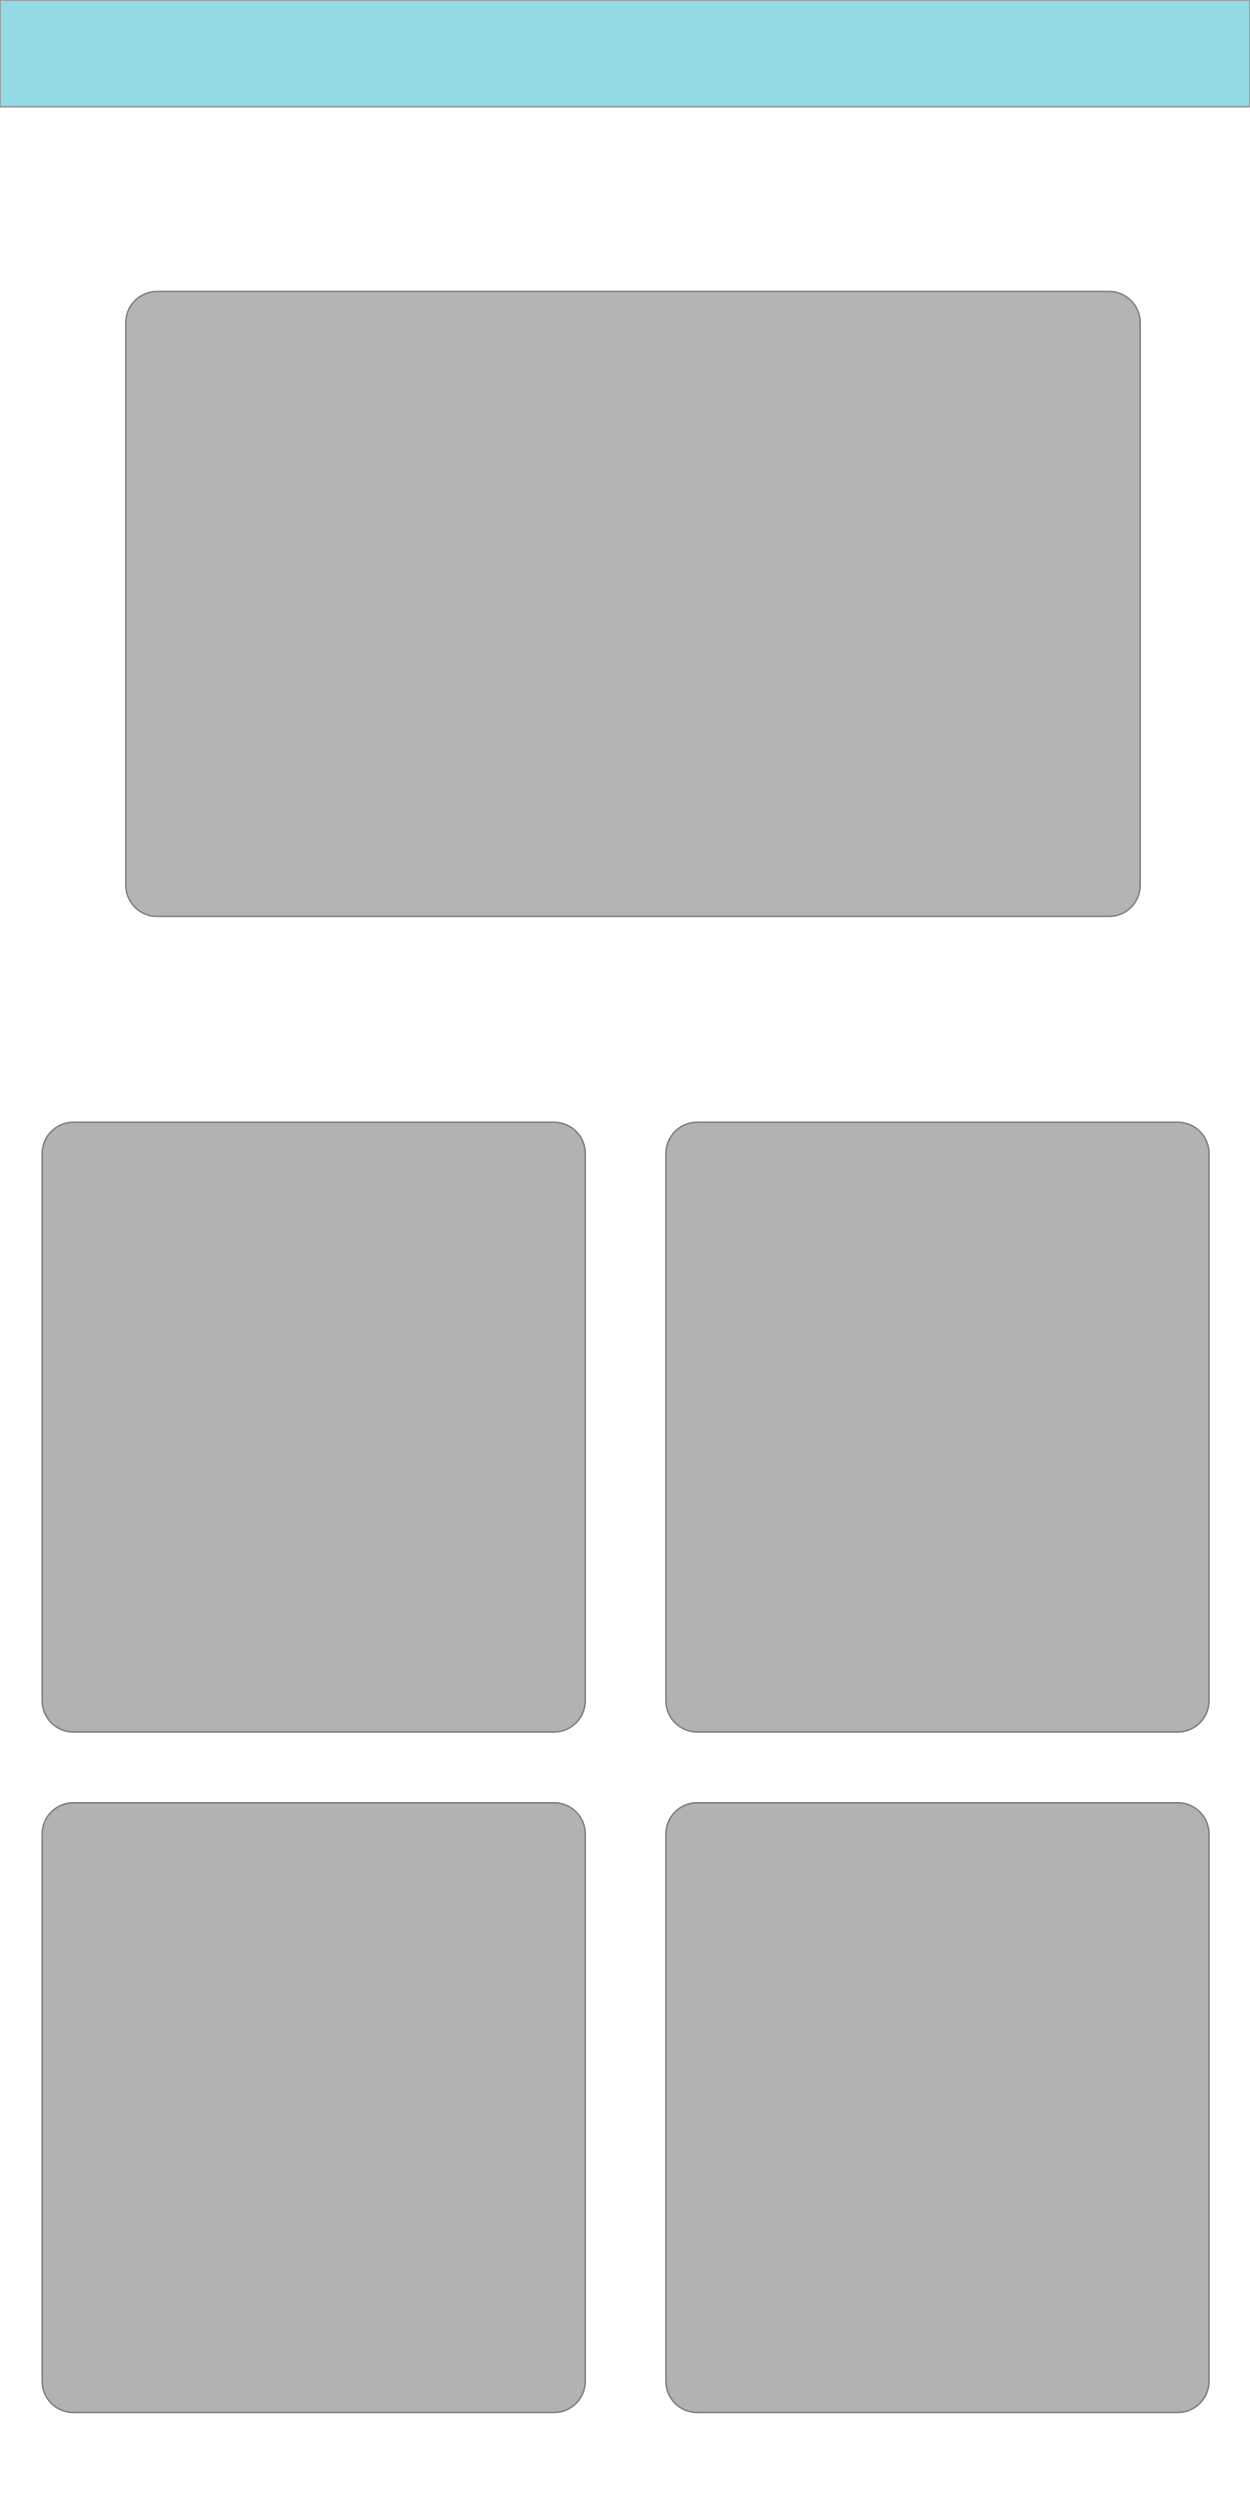
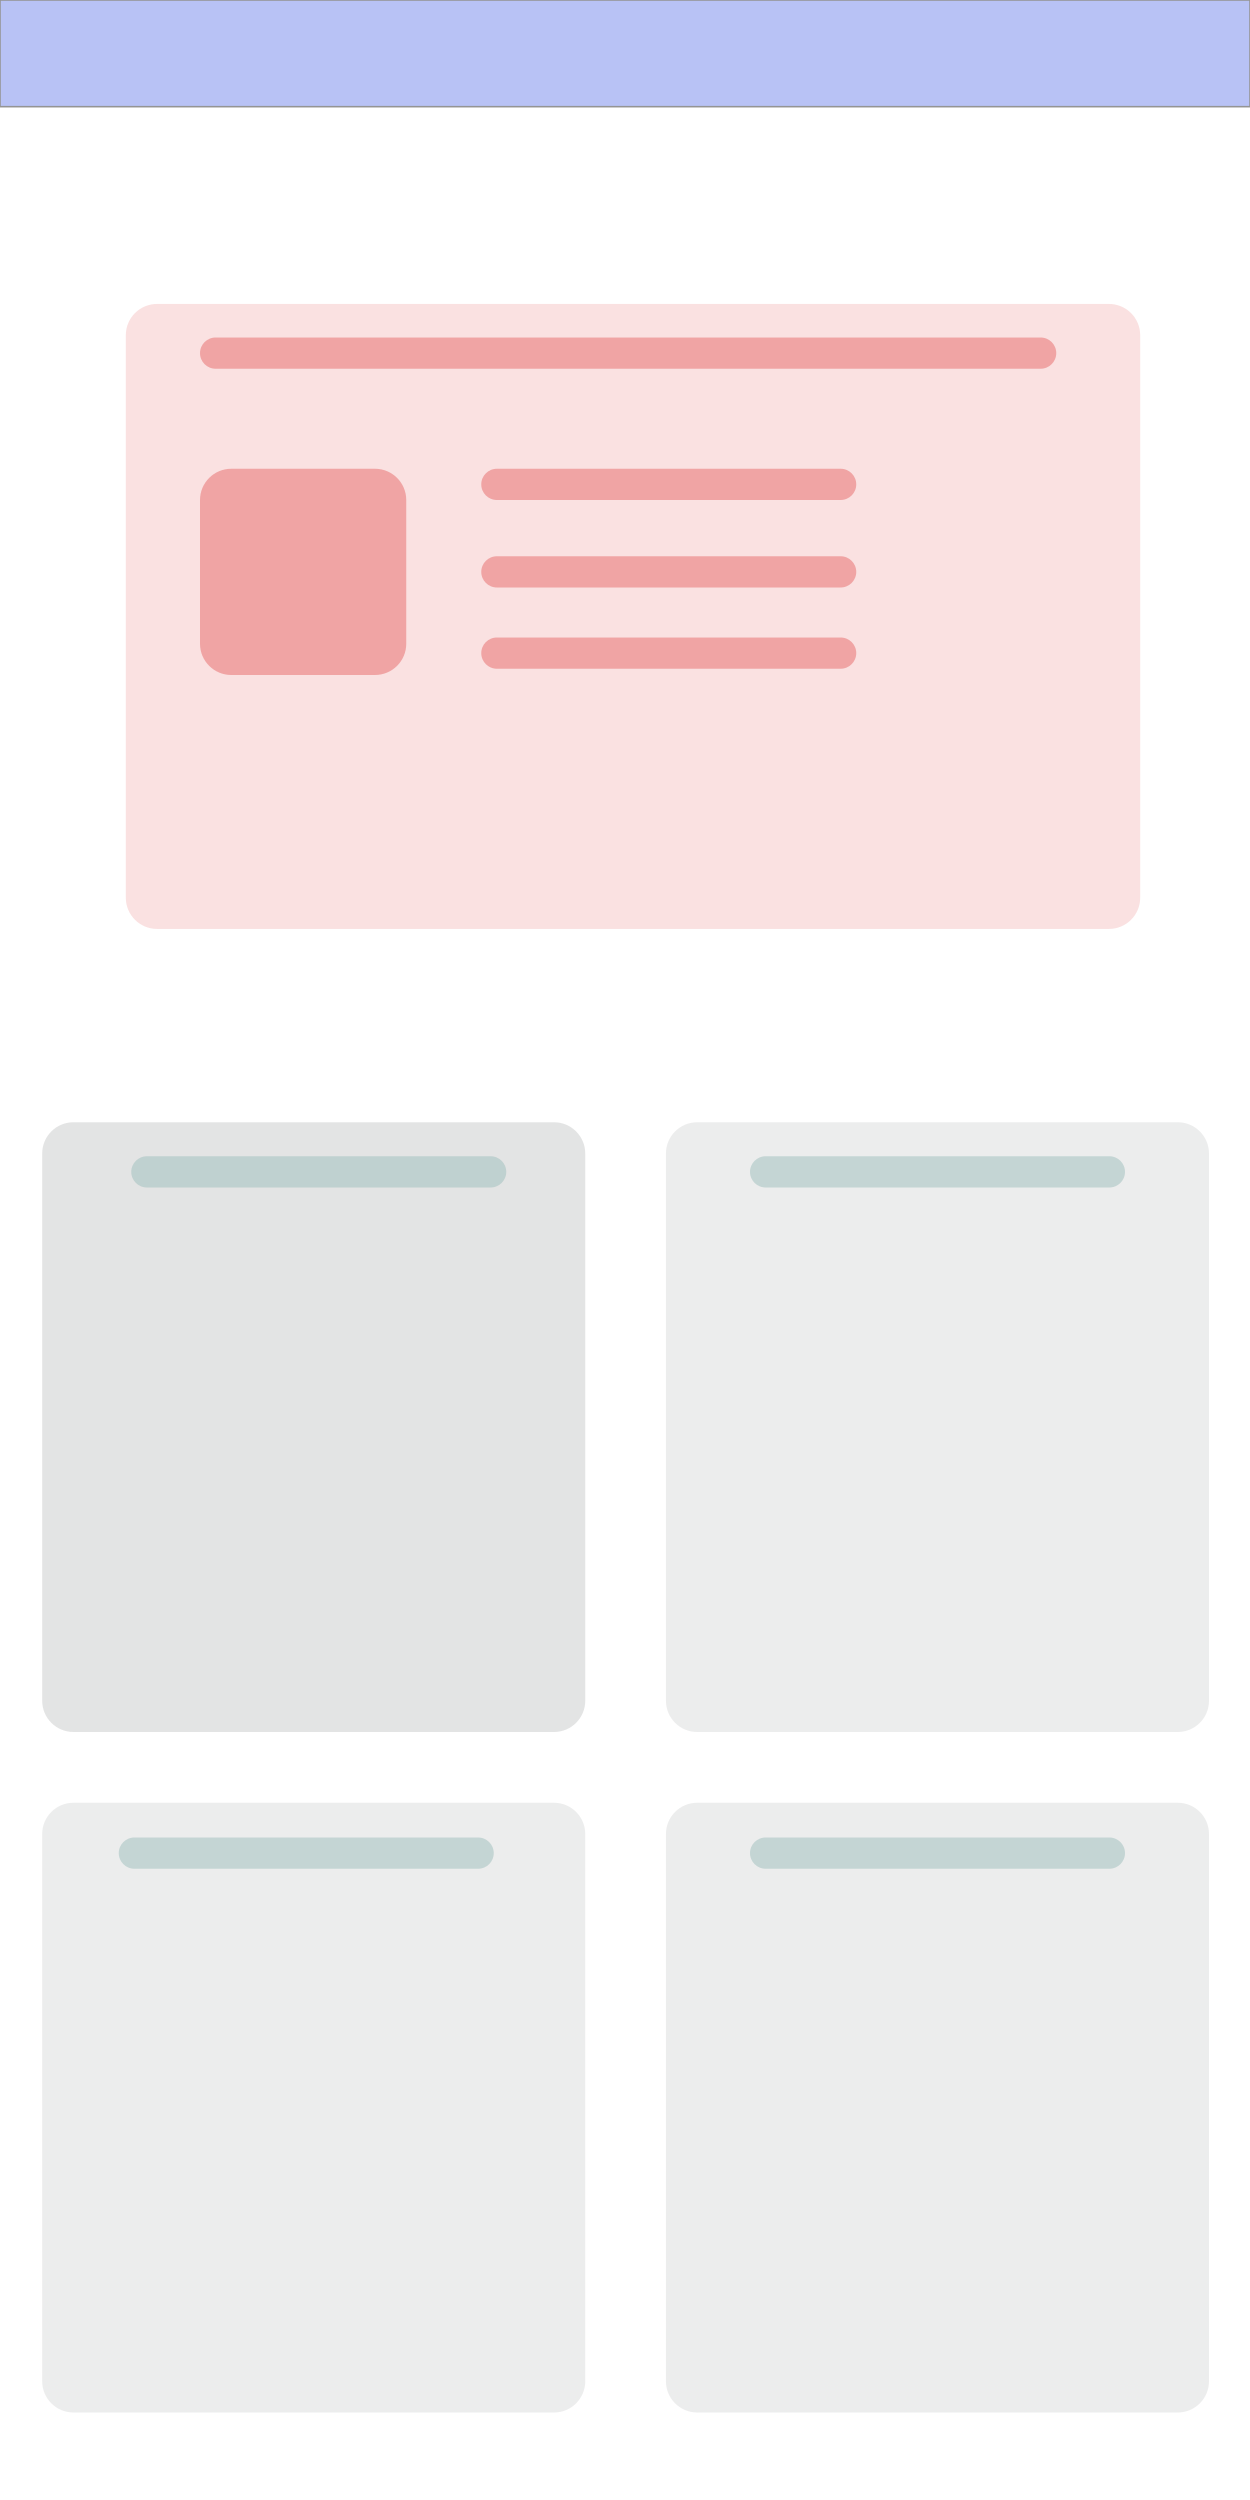
<svg xmlns="http://www.w3.org/2000/svg" version="1.1" id="Layer_1" x="0px" y="0px" viewBox="0 0 200 400" style="enable-background:new 0 0 200 400;" xml:space="preserve">
  <style type="text/css">
- 	.st0{opacity:0.49;fill-rule:evenodd;clip-rule:evenodd;fill:#666666;stroke:#000000;stroke-width:0.25;stroke-miterlimit:10;}
- 	.st1{opacity:0.5;fill-rule:evenodd;clip-rule:evenodd;fill:#666666;stroke:#000000;stroke-width:0.25;stroke-miterlimit:10;}
- 	.st2{opacity:0.42;fill-rule:evenodd;clip-rule:evenodd;fill:#00A8BF;stroke:#000000;stroke-width:0.25;stroke-miterlimit:10;}
+ 	.st0{opacity:0.2;fill-rule:evenodd;clip-rule:evenodd;fill:#E66868;}
+ 	.st1{opacity:0.75;fill-rule:evenodd;clip-rule:evenodd;fill:#DADBDB;}
+ 	.st2{opacity:0.5;fill-rule:evenodd;clip-rule:evenodd;fill:#DADBDB;}
+ 	.st3{opacity:0.42;fill-rule:evenodd;clip-rule:evenodd;fill:#556EE6;stroke:#000000;stroke-width:0.25;stroke-miterlimit:10;}
+ 	.st4{opacity:0.5;fill-rule:evenodd;clip-rule:evenodd;fill:#E66868;}
+ 	.st5{fill-rule:evenodd;clip-rule:evenodd;fill:#FAA17D;}
+ 	.st6{opacity:0.5;fill-rule:evenodd;clip-rule:evenodd;fill:#9CBDBB;}
</style>
-   <path class="st0" d="M177.43,146.63H25.13c-2.76,0-5-2.24-5-5v-90c0-2.76,2.24-5,5-5h152.3c2.76,0,5,2.24,5,5v90  C182.43,144.4,180.19,146.63,177.43,146.63z" />
+   <path class="st0" d="M177.43,148.63H25.13c-2.76,0-5-2.24-5-5v-90c0-2.76,2.24-5,5-5h152.3c2.76,0,5,2.24,5,5v90  C182.43,146.4,180.19,148.63,177.43,148.63z" />
  <path class="st1" d="M88.64,277.12H11.75c-2.76,0-5-2.24-5-5v-87.56c0-2.76,2.24-5,5-5h76.89c2.76,0,5,2.24,5,5v87.56  C93.64,274.88,91.4,277.12,88.64,277.12z" />
-   <path class="st1" d="M188.44,277.12h-76.89c-2.76,0-5-2.24-5-5v-87.56c0-2.76,2.24-5,5-5h76.89c2.76,0,5,2.24,5,5v87.56  C193.44,274.88,191.2,277.12,188.44,277.12z" />
-   <path class="st1" d="M88.64,386H11.75c-2.76,0-5-2.24-5-5v-87.56c0-2.76,2.24-5,5-5h76.89c2.76,0,5,2.24,5,5V381  C93.64,383.76,91.4,386,88.64,386z" />
-   <path class="st1" d="M188.44,386h-76.89c-2.76,0-5-2.24-5-5v-87.56c0-2.76,2.24-5,5-5h76.89c2.76,0,5,2.24,5,5V381  C193.44,383.76,191.2,386,188.44,386z" />
-   <rect class="st2" width="200" height="17.07" />
+   <path class="st2" d="M188.44,277.12h-76.89c-2.76,0-5-2.24-5-5v-87.56c0-2.76,2.24-5,5-5h76.89c2.76,0,5,2.24,5,5v87.56  C193.44,274.88,191.2,277.12,188.44,277.12z" />
+   <path class="st2" d="M88.64,386H11.75c-2.76,0-5-2.24-5-5v-87.56c0-2.76,2.24-5,5-5h76.89c2.76,0,5,2.24,5,5V381  C93.64,383.76,91.4,386,88.64,386z" />
+   <path class="st2" d="M188.44,386h-76.89c-2.76,0-5-2.24-5-5v-87.56c0-2.76,2.24-5,5-5h76.89c2.76,0,5,2.24,5,5V381  C193.44,383.76,191.2,386,188.44,386z" />
+   <rect class="st3" width="200" height="17.07" />
+   <path class="st4" d="M166.5,59h-132c-1.38,0-2.5-1.12-2.5-2.5v0c0-1.38,1.12-2.5,2.5-2.5h132c1.38,0,2.5,1.12,2.5,2.5v0  C169,57.88,167.88,59,166.5,59z" />
+   <rect x="375" y="111" class="st5" width="3" height="3" />
+   <path class="st4" d="M60,108H37c-2.76,0-5-2.24-5-5V80c0-2.76,2.24-5,5-5h23c2.76,0,5,2.24,5,5v23C65,105.76,62.76,108,60,108z" />
+   <path class="st4" d="M134.5,80h-55c-1.38,0-2.5-1.12-2.5-2.5l0,0c0-1.38,1.12-2.5,2.5-2.5h55c1.38,0,2.5,1.12,2.5,2.5l0,0  C137,78.88,135.88,80,134.5,80z" />
+   <path class="st4" d="M134.5,94h-55c-1.38,0-2.5-1.12-2.5-2.5l0,0c0-1.38,1.12-2.5,2.5-2.5h55c1.38,0,2.5,1.12,2.5,2.5l0,0  C137,92.88,135.88,94,134.5,94z" />
+   <path class="st4" d="M134.5,107h-55c-1.38,0-2.5-1.12-2.5-2.5l0,0c0-1.38,1.12-2.5,2.5-2.5h55c1.38,0,2.5,1.12,2.5,2.5l0,0  C137,105.88,135.88,107,134.5,107z" />
+   <path class="st6" d="M78.5,190h-55c-1.38,0-2.5-1.12-2.5-2.5l0,0c0-1.38,1.12-2.5,2.5-2.5h55c1.38,0,2.5,1.12,2.5,2.5l0,0  C81,188.88,79.88,190,78.5,190z" />
+   <path class="st6" d="M177.5,190h-55c-1.38,0-2.5-1.12-2.5-2.5l0,0c0-1.38,1.12-2.5,2.5-2.5h55c1.38,0,2.5,1.12,2.5,2.5l0,0  C180,188.88,178.88,190,177.5,190z" />
+   <path class="st6" d="M76.5,299h-55c-1.38,0-2.5-1.12-2.5-2.5l0,0c0-1.38,1.12-2.5,2.5-2.5h55c1.38,0,2.5,1.12,2.5,2.5l0,0  C79,297.88,77.88,299,76.5,299z" />
+   <path class="st6" d="M177.5,299h-55c-1.38,0-2.5-1.12-2.5-2.5l0,0c0-1.38,1.12-2.5,2.5-2.5h55c1.38,0,2.5,1.12,2.5,2.5l0,0  C180,297.88,178.88,299,177.5,299z" />
</svg>
